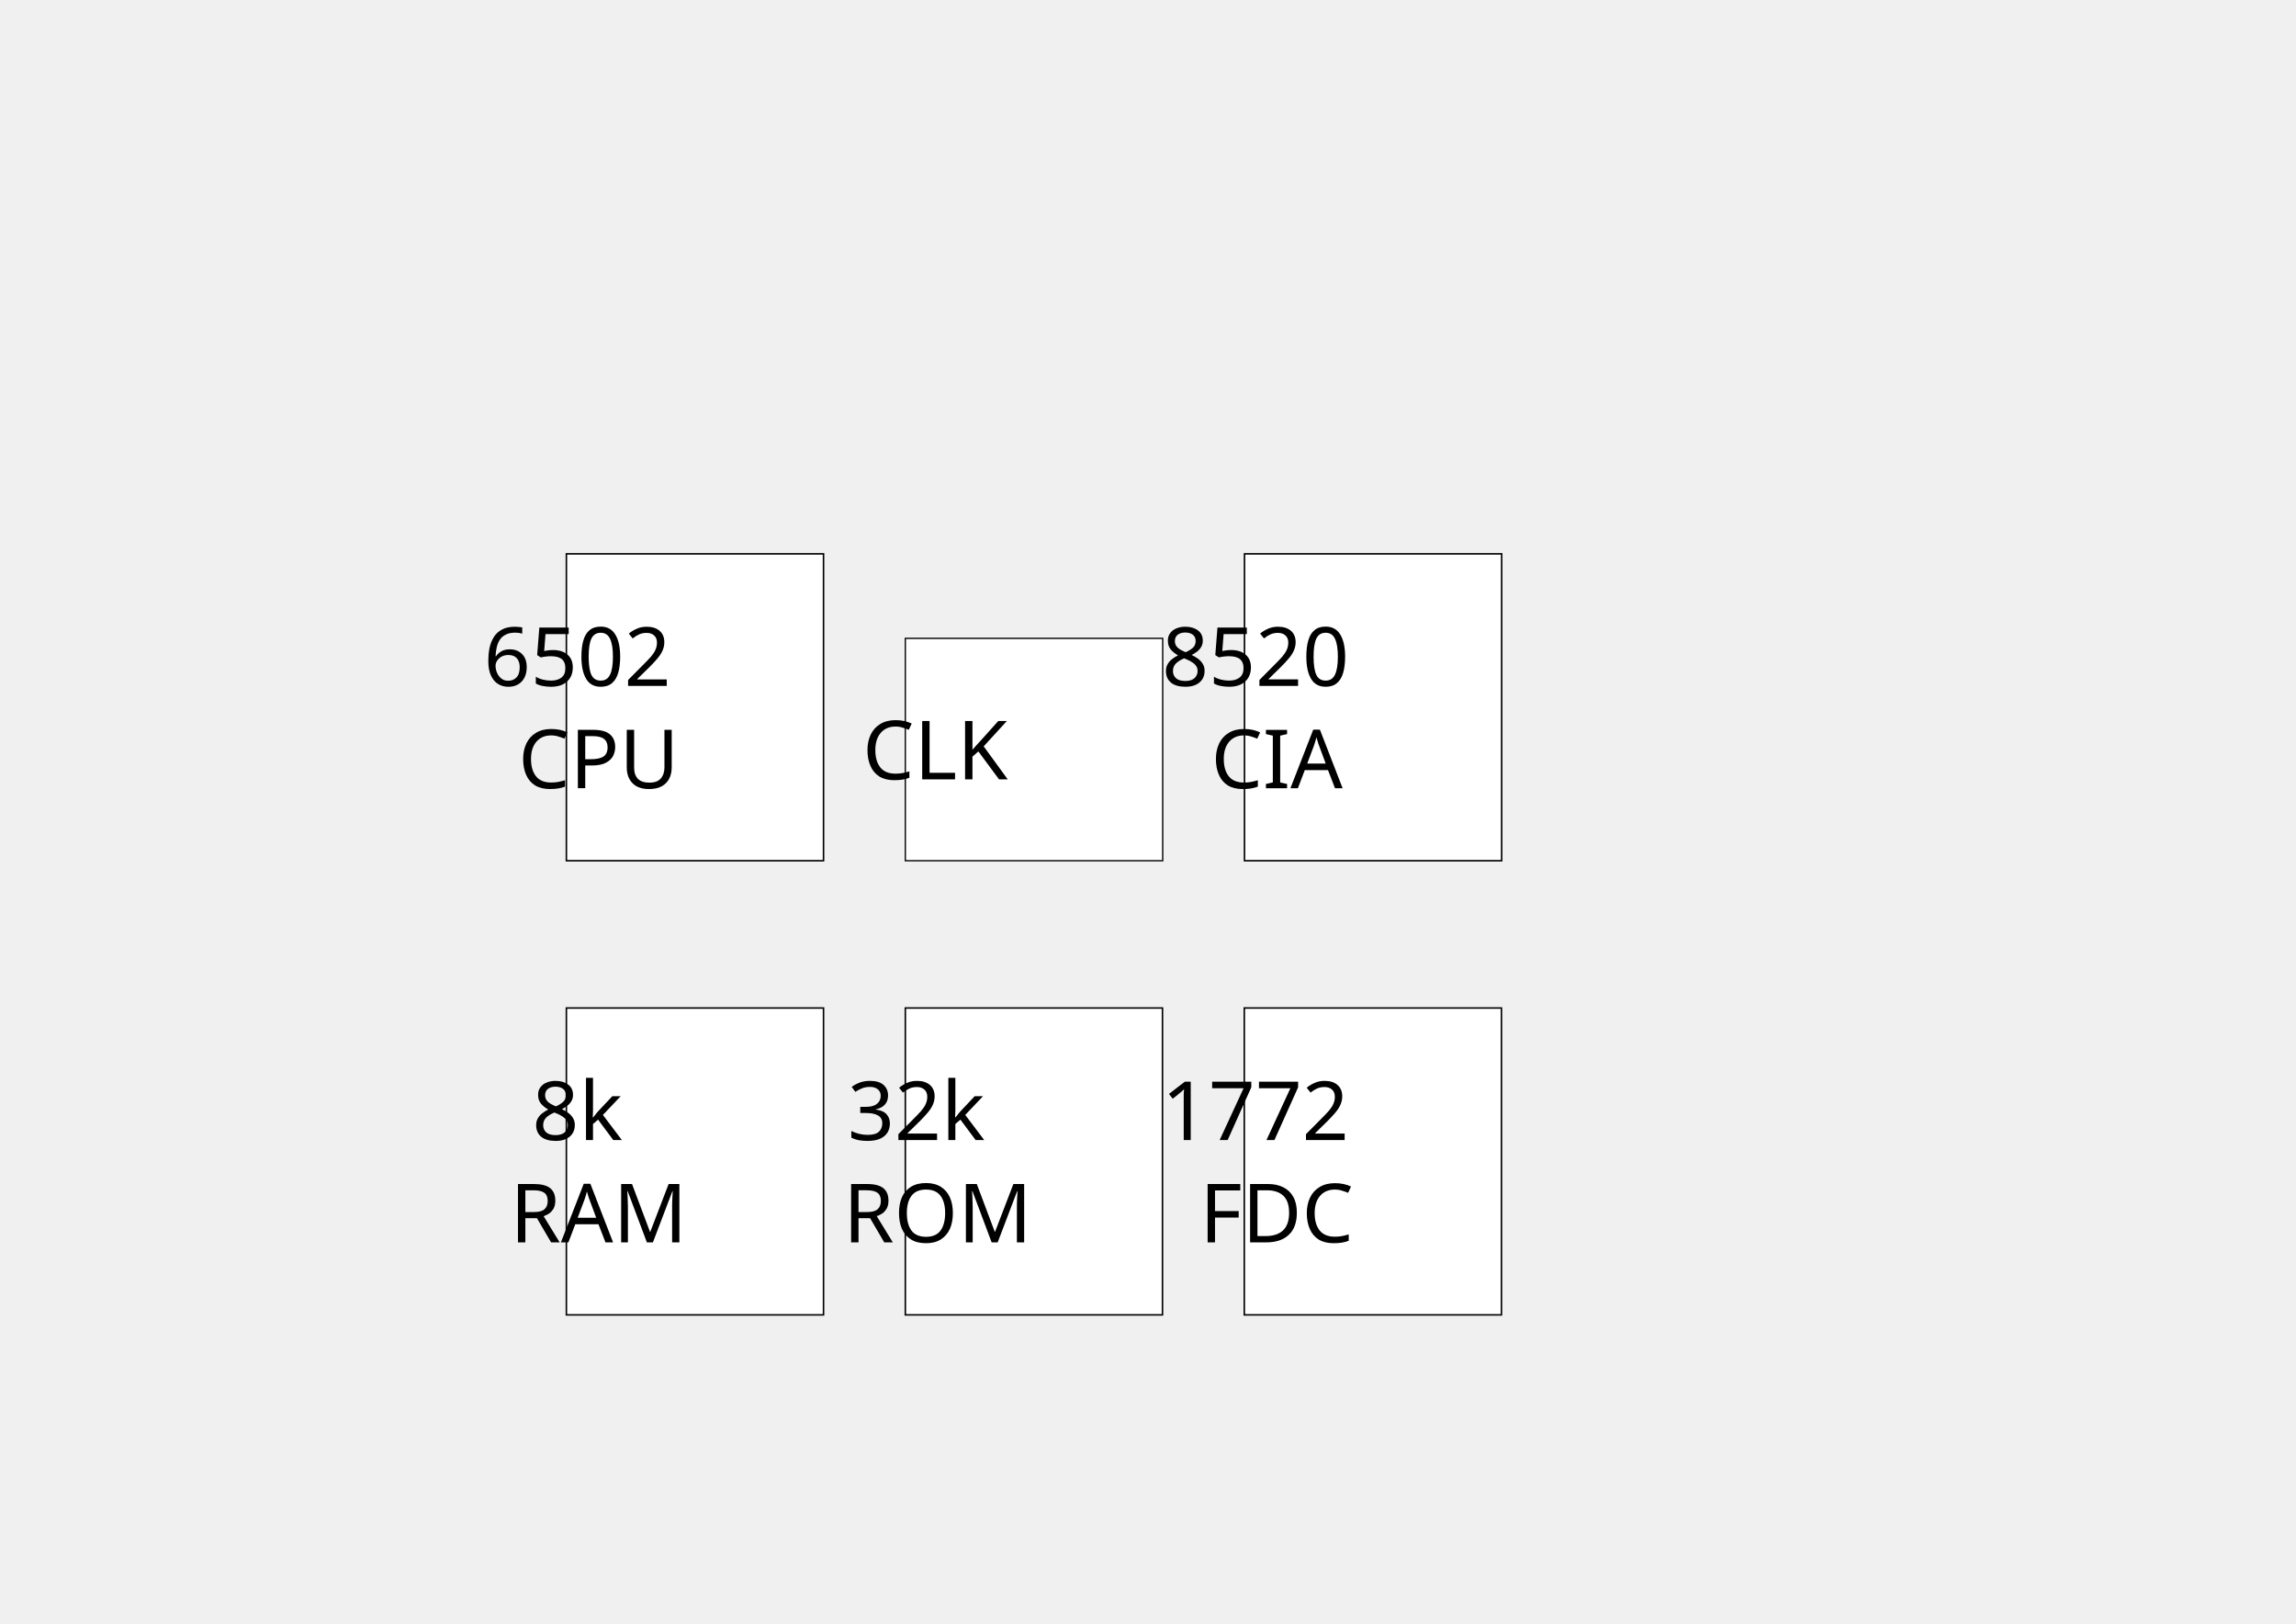
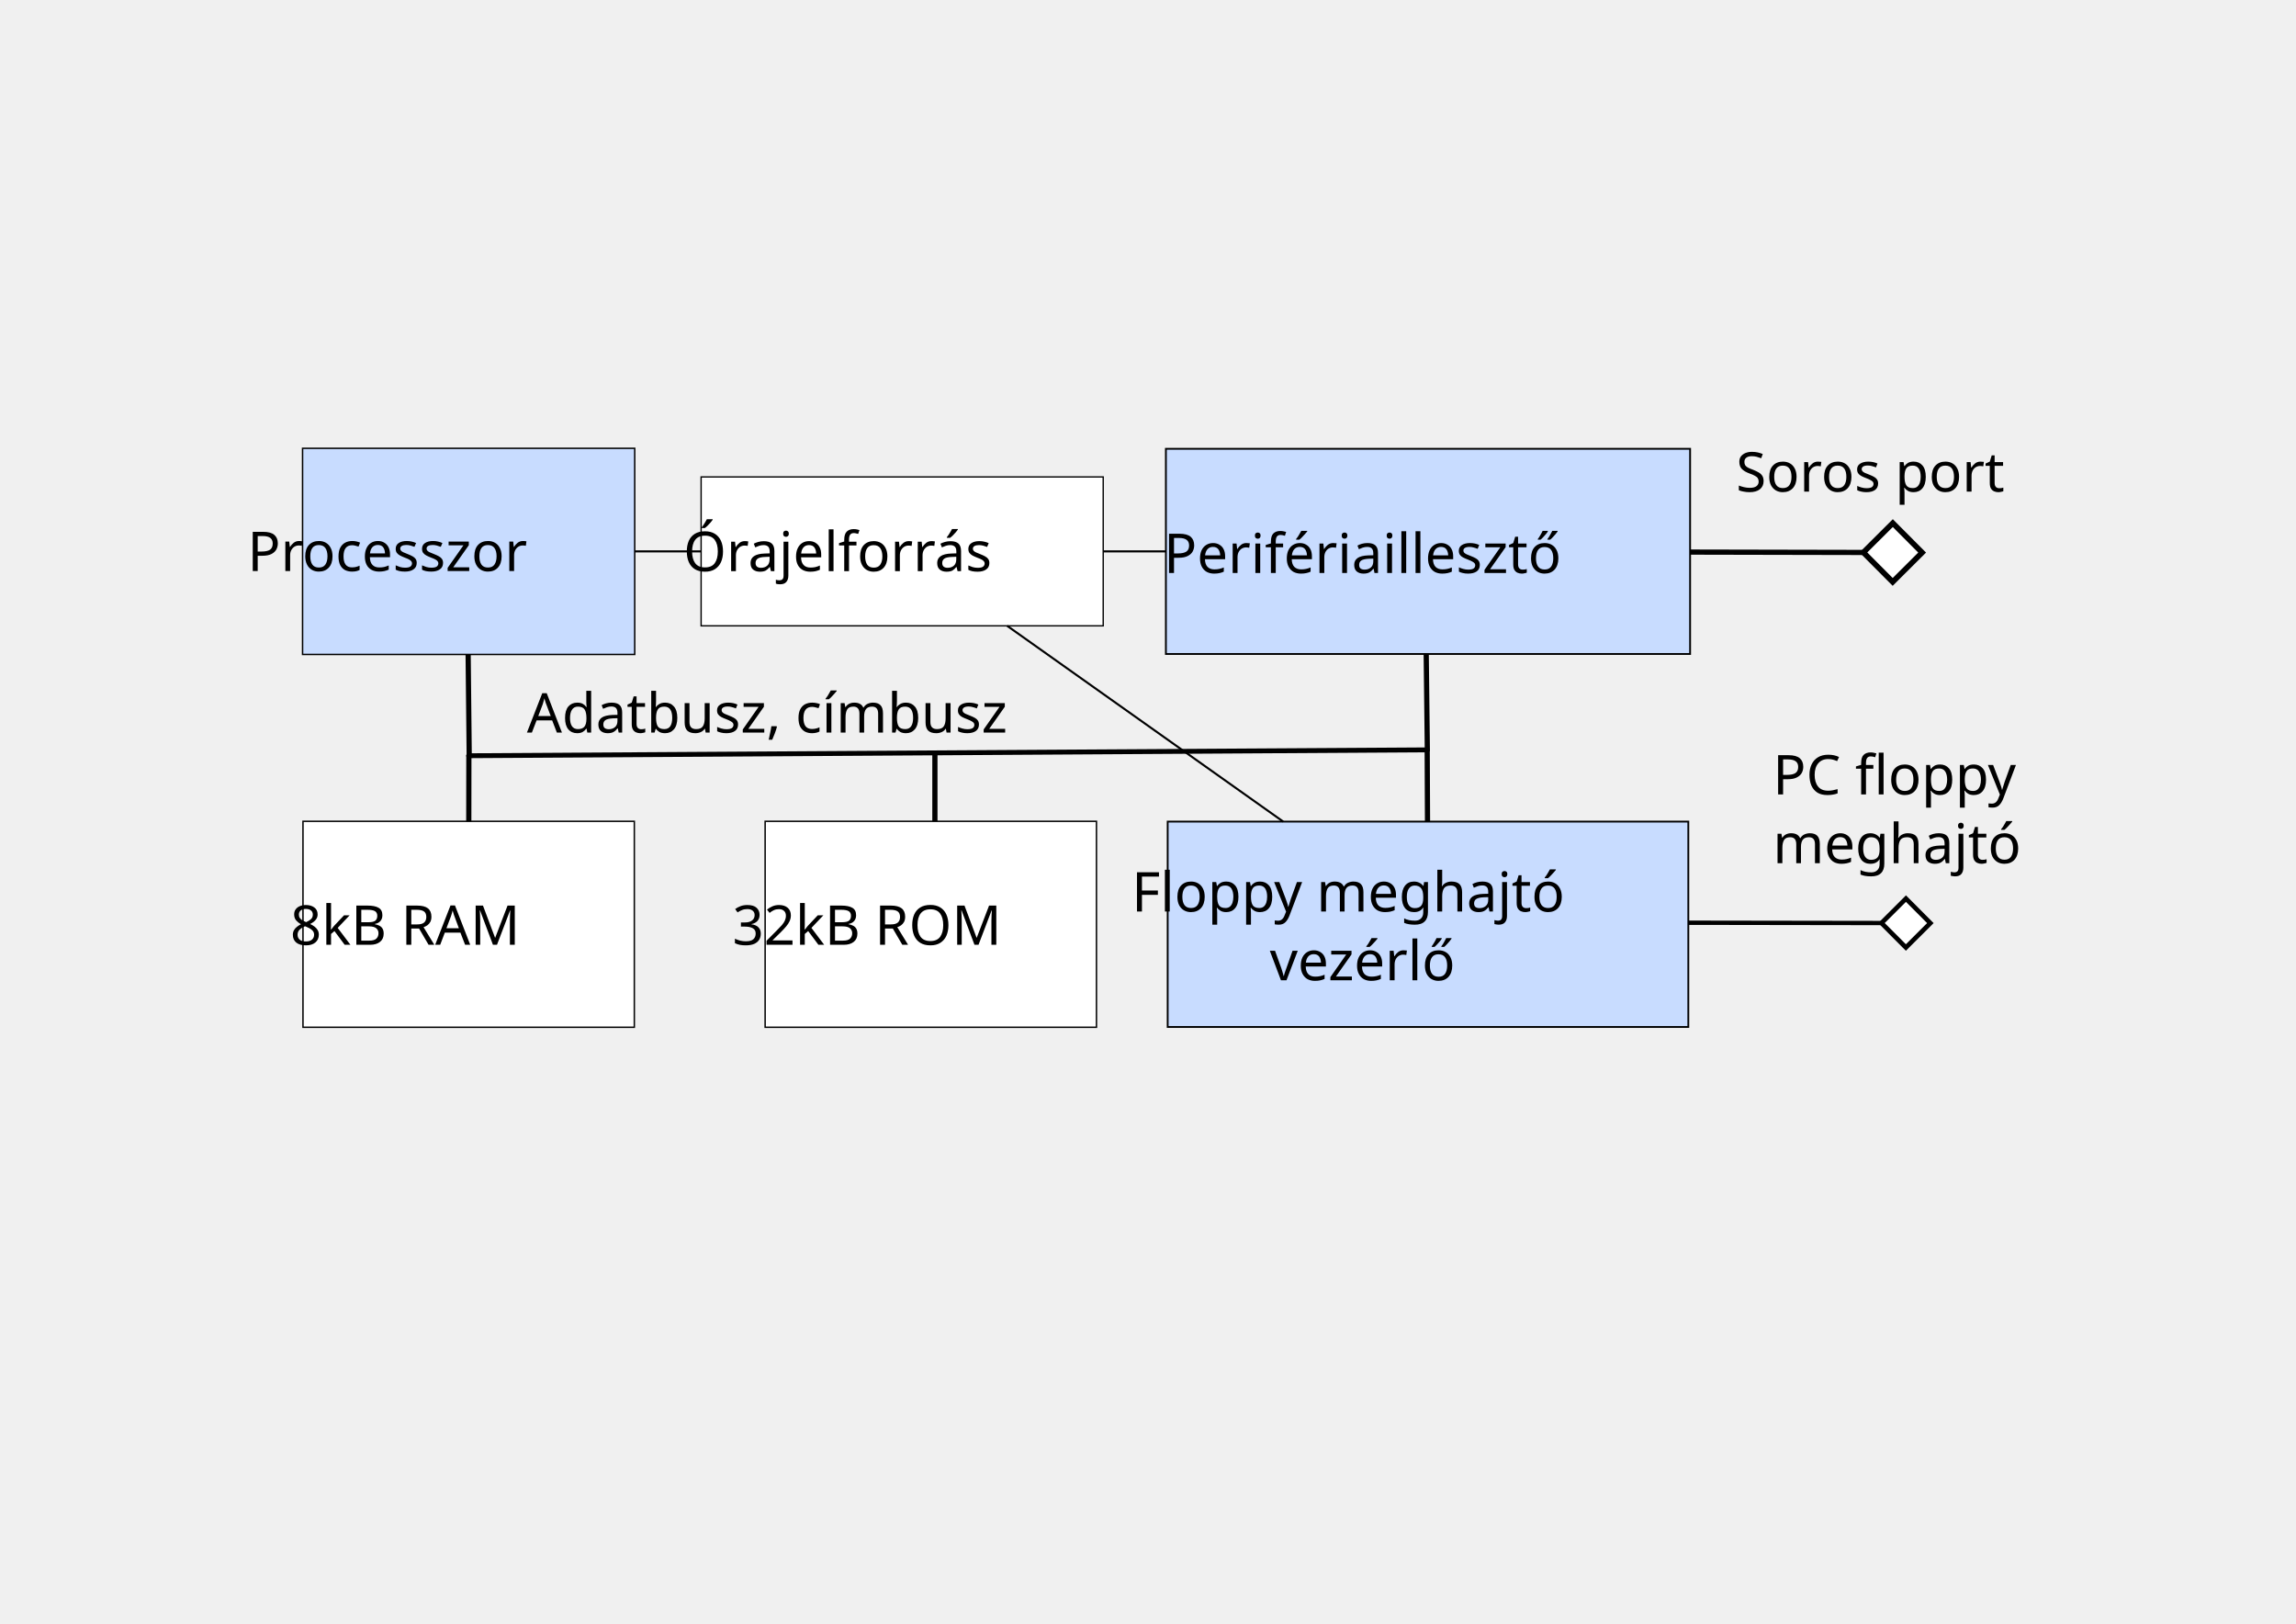
<svg xmlns="http://www.w3.org/2000/svg" width="297mm" height="210mm" viewBox="0 0 297 210" version="1.1" id="svg8">
-   <defs id="defs2" />
+   <defs id="defs2">
+     <marker orient="auto" refY="0.0" refX="0.0" id="EmptyDiamondL" style="overflow:visible">
+       <path id="path1084" d="M 0,-7.071 L -7.071,0 L 0,7.071 L 7.071,0 L 0,-7.071 z " style="fill-rule:evenodd;fill:#ffffff;stroke:#000000;stroke-width:1pt;stroke-opacity:1" transform="scale(0.8)" />
+     </marker>
+     <marker id="RazorWire" refX="0" refY="0" orient="auto" style="overflow:visible">
+       <path id="path1210" transform="scale(0.8,0.8)" style="fill:#000000;fill-opacity:1;fill-rule:evenodd;stroke:#000000;stroke-width:0.1pt;stroke-opacity:1" d="M 0.023,-0.74 L 0.023,0.697 L -7.759,3.01 L 10.679,3.01 L 3.491,0.697 L 3.491,-0.74 L 10.741,-2.896 L -7.727,-2.896 L 0.023,-0.74 z " />
+     </marker>
+     <marker orient="auto" refY="0.0" refX="0.0" id="Arrow1Lend" style="overflow:visible;">
+       <path id="path981" d="M 0.0,0.0 L 5.0,-5.0 L -12.5,0.0 L 5.0,5.0 L 0.0,0.0 z " style="fill-rule:evenodd;stroke:#000000;stroke-width:1pt;stroke-opacity:1;fill:#000000;fill-opacity:1" transform="scale(0.8) rotate(180) translate(12.5,0)" />
+     </marker>
+     <marker orient="auto" refY="0.0" refX="0.0" id="DotL" style="overflow:visible">
+       <path id="path1039" d="M -2.5,-1.0 C -2.5,1.76 -4.74,4.0 -7.5,4.0 C -10.26,4.0 -12.5,1.76 -12.5,-1.0 C -12.5,-3.76 -10.26,-6.0 -7.5,-6.0 C -4.74,-6.0 -2.5,-3.76 -2.5,-1.0 z " style="fill-rule:evenodd;stroke:#000000;stroke-width:1pt;stroke-opacity:1;fill:#000000;fill-opacity:1" transform="scale(0.8) translate(7.4, 1)" />
+     </marker>
+     <marker orient="auto" refY="0.0" refX="0.0" id="Arrow2Lstart" style="overflow:visible">
+       <path id="path996" style="fill-rule:evenodd;stroke-width:0.625;stroke-linejoin:round;stroke:#000000;stroke-opacity:1;fill:#000000;fill-opacity:1" d="M 8.719,4.034 L -2.207,0.016 L 8.719,-4.002 C 6.973,-1.63 6.983,1.616 8.719,4.034 z " transform="scale(1.1) translate(1,0)" />
+     </marker>
+     <marker orient="auto" refY="0" refX="0" id="EmptyDiamondL-0" style="overflow:visible">
+       <path id="path1084-3" d="M 0,-7.071 -7.071,0 0,7.071 7.071,0 Z" style="fill:#ffffff;fill-rule:evenodd;stroke:#000000;stroke-width:1pt;stroke-opacity:1" transform="scale(0.8)" />
+     </marker>
+     <marker orient="auto" refY="0" refX="0" id="EmptyDiamondL-7" style="overflow:visible">
+       <path id="path1084-4" d="M 0,-7.071 -7.071,0 0,7.071 7.071,0 Z" style="fill:#ffffff;fill-rule:evenodd;stroke:#000000;stroke-width:1pt;stroke-opacity:1" transform="scale(0.8)" />
+     </marker>
+     <marker orient="auto" refY="0" refX="0" id="EmptyDiamondL-5" style="overflow:visible">
+       <path id="path1084-2" d="M 0,-7.071 -7.071,0 0,7.071 7.071,0 Z" style="fill:#ffffff;fill-rule:evenodd;stroke:#000000;stroke-width:1pt;stroke-opacity:1" transform="scale(0.8)" />
+     </marker>
+   </defs>
  <g id="layer1" transform="translate(0,-87)">
    <g id="g837">
-       <g id="g873" transform="translate(22.53595,123.9248)">
-         <rect style="opacity:1;fill:#ffffff;fill-opacity:1;stroke:#000000;stroke-width:0.2;stroke-miterlimit:4;stroke-dasharray:none;stroke-opacity:1" id="rect815" width="33.262" height="39.688" x="50.729" y="34.707" />
-         <text xml:space="preserve" style="font-style:normal;font-weight:normal;font-size:10.583px;line-height:1.25;font-family:sans-serif;letter-spacing:0px;word-spacing:0px;fill:#000000;fill-opacity:1;stroke:none;stroke-width:0.265" x="67.294" y="51.789" id="text829">
-           <tspan id="tspan827" x="67.294" y="51.789" style="font-style:normal;font-variant:normal;font-weight:normal;font-stretch:normal;font-size:10.583px;font-family:sans-serif;-inkscape-font-specification:'sans-serif, Normal';font-variant-ligatures:normal;font-variant-caps:normal;font-variant-numeric:normal;font-feature-settings:normal;text-align:center;writing-mode:lr-tb;text-anchor:middle;stroke-width:0.265">6502</tspan>
-           <tspan x="67.294" y="65.018" style="font-style:normal;font-variant:normal;font-weight:normal;font-stretch:normal;font-size:10.583px;font-family:sans-serif;-inkscape-font-specification:'sans-serif, Normal';font-variant-ligatures:normal;font-variant-caps:normal;font-variant-numeric:normal;font-feature-settings:normal;text-align:center;writing-mode:lr-tb;text-anchor:middle;stroke-width:0.265" id="tspan831">CPU</tspan>
+       <g id="g3724">
+         <path id="path966" d="m 60.551,171.063 0.143,13.607" style="fill:none;fill-rule:evenodd;stroke:#000000;stroke-width:0.672;stroke-linecap:butt;stroke-linejoin:miter;stroke-miterlimit:4;stroke-dasharray:none;stroke-opacity:1" />
+         <path id="path968" d="m 184.352,159.919 0.283,24.213" style="fill:none;fill-rule:evenodd;stroke:#000000;stroke-width:0.672;stroke-linecap:butt;stroke-linejoin:miter;stroke-miterlimit:4;stroke-dasharray:none;stroke-opacity:1" />
+         <path id="path974" d="m 184.659,193.633 -0.044,-9.685" style="fill:none;fill-rule:evenodd;stroke:#000000;stroke-width:0.672;stroke-linecap:butt;stroke-linejoin:miter;stroke-miterlimit:4;stroke-dasharray:none;stroke-opacity:1" />
+         <path id="path941" d="M 60.629,184.742 184.635,183.982" style="fill:none;fill-rule:evenodd;stroke:#000000;stroke-width:0.63;stroke-linecap:round;stroke-linejoin:bevel;stroke-miterlimit:4;stroke-dasharray:none;stroke-opacity:1;paint-order:normal" />
+         <path id="path962" d="m 120.934,193.225 4e-4,-8.824" style="fill:none;fill-rule:evenodd;stroke:#000000;stroke-width:0.672;stroke-linecap:butt;stroke-linejoin:miter;stroke-miterlimit:4;stroke-dasharray:none;stroke-opacity:1" />
+         <path id="path964" d="m 60.639,193.225 0.011,-8.504" style="fill:none;fill-rule:evenodd;stroke:#000000;stroke-width:0.672;stroke-linecap:round;stroke-linejoin:round;stroke-miterlimit:4;stroke-dasharray:none;stroke-opacity:1" />
+       </g>
+       <path style="fill:none;fill-rule:evenodd;stroke:#000000;stroke-width:0.559;stroke-linecap:butt;stroke-linejoin:miter;stroke-miterlimit:4;stroke-dasharray:none;stroke-opacity:1;marker-end:url(#EmptyDiamondL-5)" d="m 216.179,206.337 30.362,0.046" id="path976-4" />
+       <path style="fill:none;fill-rule:evenodd;stroke:#000000;stroke-width:0.672;stroke-linecap:butt;stroke-linejoin:miter;stroke-miterlimit:4;stroke-dasharray:none;stroke-opacity:1;marker-end:url(#EmptyDiamondL)" d="m 213.708,158.393 31.129,0.065" id="path976" />
+       <g id="g873" transform="matrix(0.6717591,0,0,0.6717591,25.68354,121.6674)">
+         <g id="g855">
+           <rect y="34.707" x="20.031" height="39.688" width="63.959" id="rect815" style="opacity:1;fill:#c8dcff;fill-opacity:1;stroke:#000000;stroke-width:0.277;stroke-miterlimit:4;stroke-dasharray:none;stroke-opacity:1" />
+           <text id="text829" y="58.334" x="51.492" style="font-style:normal;font-weight:normal;font-size:10.583px;line-height:1.25;font-family:sans-serif;letter-spacing:0px;word-spacing:0px;fill:#000000;fill-opacity:1;stroke:none;stroke-width:0.265" xml:space="preserve">
+             <tspan id="tspan848" style="font-style:normal;font-variant:normal;font-weight:normal;font-stretch:normal;font-size:10.583px;font-family:sans-serif;-inkscape-font-specification:'sans-serif, Normal';font-variant-ligatures:normal;font-variant-caps:normal;font-variant-numeric:normal;font-feature-settings:normal;text-align:center;writing-mode:lr-tb;text-anchor:middle;stroke-width:0.265" y="58.334" x="51.492">Processzor</tspan>
+           </text>
+         </g>
+       </g>
+       <g id="g3140" transform="translate(-29.39965,3.741773)">
+         <rect style="opacity:1;fill:#c8dcff;fill-opacity:1;stroke:#000000;stroke-width:0.233;stroke-miterlimit:4;stroke-dasharray:none;stroke-opacity:1" id="rect815-3" width="67.348" height="26.562" x="180.445" y="189.519" />
+         <text xml:space="preserve" style="font-style:normal;font-weight:normal;font-size:7.109px;line-height:1.25;font-family:sans-serif;letter-spacing:0px;word-spacing:0px;fill:#000000;fill-opacity:1;stroke:none;stroke-width:0.178" x="213.964" y="201.15" id="text829-56">
+           <tspan x="213.964" y="201.15" style="font-style:normal;font-variant:normal;font-weight:normal;font-stretch:normal;font-size:7.109px;font-family:sans-serif;-inkscape-font-specification:'sans-serif, Normal';font-variant-ligatures:normal;font-variant-caps:normal;font-variant-numeric:normal;font-feature-settings:normal;text-align:center;writing-mode:lr-tb;text-anchor:middle;stroke-width:0.178" id="tspan831-9">Floppy meghajtó</tspan>
+           <tspan x="213.964" y="210.037" style="font-style:normal;font-variant:normal;font-weight:normal;font-stretch:normal;font-size:7.109px;font-family:sans-serif;-inkscape-font-specification:'sans-serif, Normal';font-variant-ligatures:normal;font-variant-caps:normal;font-variant-numeric:normal;font-feature-settings:normal;text-align:center;writing-mode:lr-tb;text-anchor:middle;stroke-width:0.178" id="tspan870">vezérlő</tspan>
        </text>
      </g>
-       <g id="g867" transform="translate(66.96621,89.94628)">
-         <rect style="opacity:1;fill:#ffffff;fill-opacity:1;stroke:#000000;stroke-width:0.2;stroke-miterlimit:4;stroke-dasharray:none;stroke-opacity:1" id="rect815-1" width="33.262" height="39.688" x="94.019" y="68.686" />
-         <text xml:space="preserve" style="font-style:normal;font-weight:normal;font-size:10.583px;line-height:1.25;font-family:sans-serif;letter-spacing:0px;word-spacing:0px;fill:#000000;fill-opacity:1;stroke:none;stroke-width:0.265" x="110.584" y="85.768" id="text829-5">
-           <tspan id="tspan827-0" x="110.584" y="85.768" style="font-style:normal;font-variant:normal;font-weight:normal;font-stretch:normal;font-size:10.583px;font-family:sans-serif;-inkscape-font-specification:'sans-serif, Normal';font-variant-ligatures:normal;font-variant-caps:normal;font-variant-numeric:normal;font-feature-settings:normal;text-align:center;writing-mode:lr-tb;text-anchor:middle;stroke-width:0.265">8520</tspan>
-           <tspan x="110.584" y="98.997" style="font-style:normal;font-variant:normal;font-weight:normal;font-stretch:normal;font-size:10.583px;font-family:sans-serif;-inkscape-font-specification:'sans-serif, Normal';font-variant-ligatures:normal;font-variant-caps:normal;font-variant-numeric:normal;font-feature-settings:normal;text-align:center;writing-mode:lr-tb;text-anchor:middle;stroke-width:0.265" id="tspan831-8">CIA</tspan>
-         </text>
-       </g>
-       <g id="g903" transform="translate(71.48011,131.5785)">
-         <rect style="opacity:1;fill:#ffffff;fill-opacity:1;stroke:#000000;stroke-width:0.2;stroke-miterlimit:4;stroke-dasharray:none;stroke-opacity:1" id="rect815-3" width="33.262" height="39.688" x="89.475" y="85.791" />
-         <text xml:space="preserve" style="font-style:normal;font-weight:normal;font-size:10.583px;line-height:1.25;font-family:sans-serif;letter-spacing:0px;word-spacing:0px;fill:#000000;fill-opacity:1;stroke:none;stroke-width:0.265" x="106.04" y="102.873" id="text829-56">
-           <tspan id="tspan827-5" x="106.04" y="102.873" style="font-style:normal;font-variant:normal;font-weight:normal;font-stretch:normal;font-size:10.583px;font-family:sans-serif;-inkscape-font-specification:'sans-serif, Normal';font-variant-ligatures:normal;font-variant-caps:normal;font-variant-numeric:normal;font-feature-settings:normal;text-align:center;writing-mode:lr-tb;text-anchor:middle;stroke-width:0.265">1772</tspan>
-           <tspan x="106.04" y="116.102" style="font-style:normal;font-variant:normal;font-weight:normal;font-stretch:normal;font-size:10.583px;font-family:sans-serif;-inkscape-font-specification:'sans-serif, Normal';font-variant-ligatures:normal;font-variant-caps:normal;font-variant-numeric:normal;font-feature-settings:normal;text-align:center;writing-mode:lr-tb;text-anchor:middle;stroke-width:0.265" id="tspan831-9">FDC</tspan>
-         </text>
-       </g>
-       <g id="g921" transform="translate(3.567561,129.1731)">
-         <rect style="opacity:1;fill:#ffffff;fill-opacity:1;stroke:#000000;stroke-width:0.2;stroke-miterlimit:4;stroke-dasharray:none;stroke-opacity:1" id="rect815-9" width="33.262" height="39.688" x="69.697" y="88.197" />
-         <text xml:space="preserve" style="font-style:normal;font-weight:normal;font-size:10.583px;line-height:1.25;font-family:sans-serif;letter-spacing:0px;word-spacing:0px;fill:#000000;fill-opacity:1;stroke:none;stroke-width:0.265" x="86.262" y="105.278" id="text829-0">
-           <tspan id="tspan827-7" x="86.262" y="105.278" style="font-style:normal;font-variant:normal;font-weight:normal;font-stretch:normal;font-size:10.583px;font-family:sans-serif;-inkscape-font-specification:'sans-serif, Normal';font-variant-ligatures:normal;font-variant-caps:normal;font-variant-numeric:normal;font-feature-settings:normal;text-align:center;writing-mode:lr-tb;text-anchor:middle;stroke-width:0.265">8k</tspan>
-           <tspan x="86.262" y="118.508" style="font-style:normal;font-variant:normal;font-weight:normal;font-stretch:normal;font-size:10.583px;font-family:sans-serif;-inkscape-font-specification:'sans-serif, Normal';font-variant-ligatures:normal;font-variant-caps:normal;font-variant-numeric:normal;font-feature-settings:normal;text-align:center;writing-mode:lr-tb;text-anchor:middle;stroke-width:0.265" id="tspan831-6">RAM</tspan>
-         </text>
-       </g>
-       <g id="g947" transform="translate(41.53288,73.04652)">
-         <rect style="opacity:1;fill:#ffffff;fill-opacity:1;stroke:#000000;stroke-width:0.2;stroke-miterlimit:4;stroke-dasharray:none;stroke-opacity:1" id="rect815-9-3" width="33.262" height="39.688" x="75.577" y="144.323" />
-         <text xml:space="preserve" style="font-style:normal;font-weight:normal;font-size:10.583px;line-height:1.25;font-family:sans-serif;letter-spacing:0px;word-spacing:0px;fill:#000000;fill-opacity:1;stroke:none;stroke-width:0.265" x="92.142" y="161.405" id="text829-0-7">
-           <tspan id="tspan827-7-6" x="92.142" y="161.405" style="font-style:normal;font-variant:normal;font-weight:normal;font-stretch:normal;font-size:10.583px;font-family:sans-serif;-inkscape-font-specification:'sans-serif, Normal';font-variant-ligatures:normal;font-variant-caps:normal;font-variant-numeric:normal;font-feature-settings:normal;text-align:center;writing-mode:lr-tb;text-anchor:middle;stroke-width:0.265">32k</tspan>
-           <tspan x="92.142" y="174.634" style="font-style:normal;font-variant:normal;font-weight:normal;font-stretch:normal;font-size:10.583px;font-family:sans-serif;-inkscape-font-specification:'sans-serif, Normal';font-variant-ligatures:normal;font-variant-caps:normal;font-variant-numeric:normal;font-feature-settings:normal;text-align:center;writing-mode:lr-tb;text-anchor:middle;stroke-width:0.265" id="tspan831-6-1">ROM</tspan>
+       <g id="g909" transform="matrix(0.6717591,0,0,0.6717591,-0.9024576,88.44599)">
+         <rect style="opacity:1;fill:#ffffff;fill-opacity:1;stroke:#000000;stroke-width:0.277;stroke-miterlimit:4;stroke-dasharray:none;stroke-opacity:1" id="rect815-9" width="63.801" height="39.649" x="59.687" y="155.977" />
+         <text xml:space="preserve" style="font-style:normal;font-weight:normal;font-size:10.583px;line-height:1.25;font-family:sans-serif;letter-spacing:0px;word-spacing:0px;fill:#000000;fill-opacity:1;stroke:none;stroke-width:0.265" x="91.745" y="179.747" id="text829-0">
+           <tspan x="91.745" y="179.747" style="font-style:normal;font-variant:normal;font-weight:normal;font-stretch:normal;font-size:10.583px;font-family:sans-serif;-inkscape-font-specification:'sans-serif, Normal';font-variant-ligatures:normal;font-variant-caps:normal;font-variant-numeric:normal;font-feature-settings:normal;text-align:center;writing-mode:lr-tb;text-anchor:middle;stroke-width:0.265" id="tspan831-6">8kB RAM</tspan>
        </text>
      </g>
      <flowRoot xml:space="preserve" id="flowRoot935" style="font-style:normal;font-weight:normal;font-size:40px;line-height:1.25;font-family:sans-serif;letter-spacing:0px;word-spacing:0px;fill:#000000;fill-opacity:1;stroke:none" transform="scale(0.2645833)">
        <flowRegion id="flowRegion937">
          <rect id="rect939" width="277.792" height="217.183" x="266.68" y="519.459" />
        </flowRegion>
        <flowPara id="flowPara941" />
      </flowRoot>
-       <g id="g966" transform="translate(-17.25546,11.37349)">
-         <rect style="opacity:1;fill:#ffffff;fill-opacity:1;stroke:#000000;stroke-width:0.17;stroke-miterlimit:4;stroke-dasharray:none;stroke-opacity:1" id="rect815-9-5" width="33.292" height="28.756" x="134.365" y="158.19" />
-         <text xml:space="preserve" style="font-style:normal;font-weight:normal;font-size:10.583px;line-height:1.25;font-family:sans-serif;letter-spacing:0px;word-spacing:0px;fill:#000000;fill-opacity:1;stroke:none;stroke-width:0.265" x="150.603" y="176.421" id="text829-0-0">
-           <tspan x="150.603" y="176.421" style="font-style:normal;font-variant:normal;font-weight:normal;font-stretch:normal;font-size:10.583px;font-family:sans-serif;-inkscape-font-specification:'sans-serif, Normal';font-variant-ligatures:normal;font-variant-caps:normal;font-variant-numeric:normal;font-feature-settings:normal;text-align:center;writing-mode:lr-tb;text-anchor:middle;stroke-width:0.265" id="tspan831-6-0">CLK</tspan>
+       <g id="g966" transform="matrix(0.6717591,0,0,0.6717591,0.4031254,42.38832)">
+         <rect style="opacity:1;fill:#ffffff;fill-opacity:1;stroke:#000000;stroke-width:0.259;stroke-miterlimit:4;stroke-dasharray:none;stroke-opacity:1" id="rect815-9-5" width="77.426" height="28.667" x="134.41" y="158.235" />
+         <text xml:space="preserve" style="font-style:normal;font-weight:normal;font-size:10.583px;line-height:1.25;font-family:sans-serif;letter-spacing:0px;word-spacing:0px;fill:#000000;fill-opacity:1;stroke:none;stroke-width:0.265" x="173.084" y="176.374" id="text829-0-0">
+           <tspan x="173.084" y="176.374" style="font-style:normal;font-variant:normal;font-weight:normal;font-stretch:normal;font-size:10.583px;font-family:sans-serif;-inkscape-font-specification:'sans-serif, Normal';font-variant-ligatures:normal;font-variant-caps:normal;font-variant-numeric:normal;font-feature-settings:normal;text-align:center;writing-mode:lr-tb;text-anchor:middle;stroke-width:0.265" id="tspan831-6-0">Órajelforrás</tspan>
        </text>
      </g>
+       <g id="g914" transform="matrix(0.6717591,0,0,0.6717591,58.87924,61.81138)">
+         <rect style="opacity:1;fill:#ffffff;fill-opacity:1;stroke:#000000;stroke-width:0.277;stroke-miterlimit:4;stroke-dasharray:none;stroke-opacity:1" id="rect815-9-3" width="63.801" height="39.649" x="59.687" y="195.626" />
+         <text xml:space="preserve" style="font-style:normal;font-weight:normal;font-size:10.583px;line-height:1.25;font-family:sans-serif;letter-spacing:0px;word-spacing:0px;fill:#000000;fill-opacity:1;stroke:none;stroke-width:0.265" x="91.701" y="219.396" id="text829-0-5">
+           <tspan x="91.701" y="219.396" style="font-style:normal;font-variant:normal;font-weight:normal;font-stretch:normal;font-size:10.583px;font-family:sans-serif;-inkscape-font-specification:'sans-serif, Normal';font-variant-ligatures:normal;font-variant-caps:normal;font-variant-numeric:normal;font-feature-settings:normal;text-align:center;writing-mode:lr-tb;text-anchor:middle;stroke-width:0.265" id="tspan831-6-08">32kB ROM</tspan>
+         </text>
+       </g>
+       <text xml:space="preserve" style="font-style:normal;font-weight:normal;font-size:7.109px;line-height:1.25;font-family:sans-serif;letter-spacing:0px;word-spacing:0px;fill:#000000;fill-opacity:1;stroke:none;stroke-width:0.178" x="224.569" y="150.582" id="text1414">
+         <tspan id="tspan1412" x="224.569" y="150.582" style="stroke-width:0.178">Soros port</tspan>
+       </text>
+       <text xml:space="preserve" style="font-style:normal;font-weight:normal;font-size:7.109px;line-height:1.25;font-family:sans-serif;letter-spacing:0px;word-spacing:0px;fill:#000000;fill-opacity:1;stroke:none;stroke-width:0.178" x="68.162" y="181.752" id="text1414-0">
+         <tspan id="tspan1412-3" x="68.162" y="181.752" style="stroke-width:0.178">Adatbusz, címbusz</tspan>
+       </text>
+       <text xml:space="preserve" style="font-style:normal;font-weight:normal;font-size:7.109px;line-height:1.25;font-family:sans-serif;letter-spacing:0px;word-spacing:0px;fill:#000000;fill-opacity:1;stroke:none;stroke-width:0.178" x="229.325" y="189.753" id="text1414-9">
+         <tspan id="tspan1412-2" x="229.325" y="189.753" style="stroke-width:0.178">PC floppy</tspan>
+         <tspan x="229.325" y="198.64" style="stroke-width:0.178" id="tspan3710">meghajtó</tspan>
+       </text>
+       <path style="fill:none;fill-rule:evenodd;stroke:#000000;stroke-width:0.265px;stroke-linecap:butt;stroke-linejoin:miter;stroke-opacity:1" d="m 90.694,158.313 -8.589,0" id="path3726" />
+       <path style="fill:none;fill-rule:evenodd;stroke:#000000;stroke-width:0.265px;stroke-linecap:butt;stroke-linejoin:miter;stroke-opacity:1" d="m 142.706,158.313 8.109,0" id="path3728" />
+       <g id="g3594" transform="translate(-36.36621,3.741773)">
+         <rect style="opacity:1;fill:#c8dcff;fill-opacity:1;stroke:#000000;stroke-width:0.234;stroke-miterlimit:4;stroke-dasharray:none;stroke-opacity:1" id="rect815-1" width="67.809" height="26.537" x="187.181" y="141.303" />
+         <text xml:space="preserve" style="font-style:normal;font-weight:normal;font-size:7.109px;line-height:1.25;font-family:sans-serif;letter-spacing:0px;word-spacing:0px;fill:#000000;fill-opacity:1;stroke:none;stroke-width:0.178" x="220.931" y="157.364" id="text829-5">
+           <tspan id="tspan916" x="220.931" y="157.364" style="font-style:normal;font-variant:normal;font-weight:normal;font-stretch:normal;font-size:7.109px;font-family:sans-serif;-inkscape-font-specification:'sans-serif, Normal';font-variant-ligatures:normal;font-variant-caps:normal;font-variant-numeric:normal;font-feature-settings:normal;text-align:center;writing-mode:lr-tb;text-anchor:middle;stroke-width:0.178">Perifériaillesztő</tspan>
+         </text>
+       </g>
+       <path style="fill:none;fill-rule:evenodd;stroke:#000000;stroke-width:0.265px;stroke-linecap:butt;stroke-linejoin:miter;stroke-opacity:1" d="m 130.279,167.941 35.709,25.32" id="path3730" />
    </g>
  </g>
</svg>
